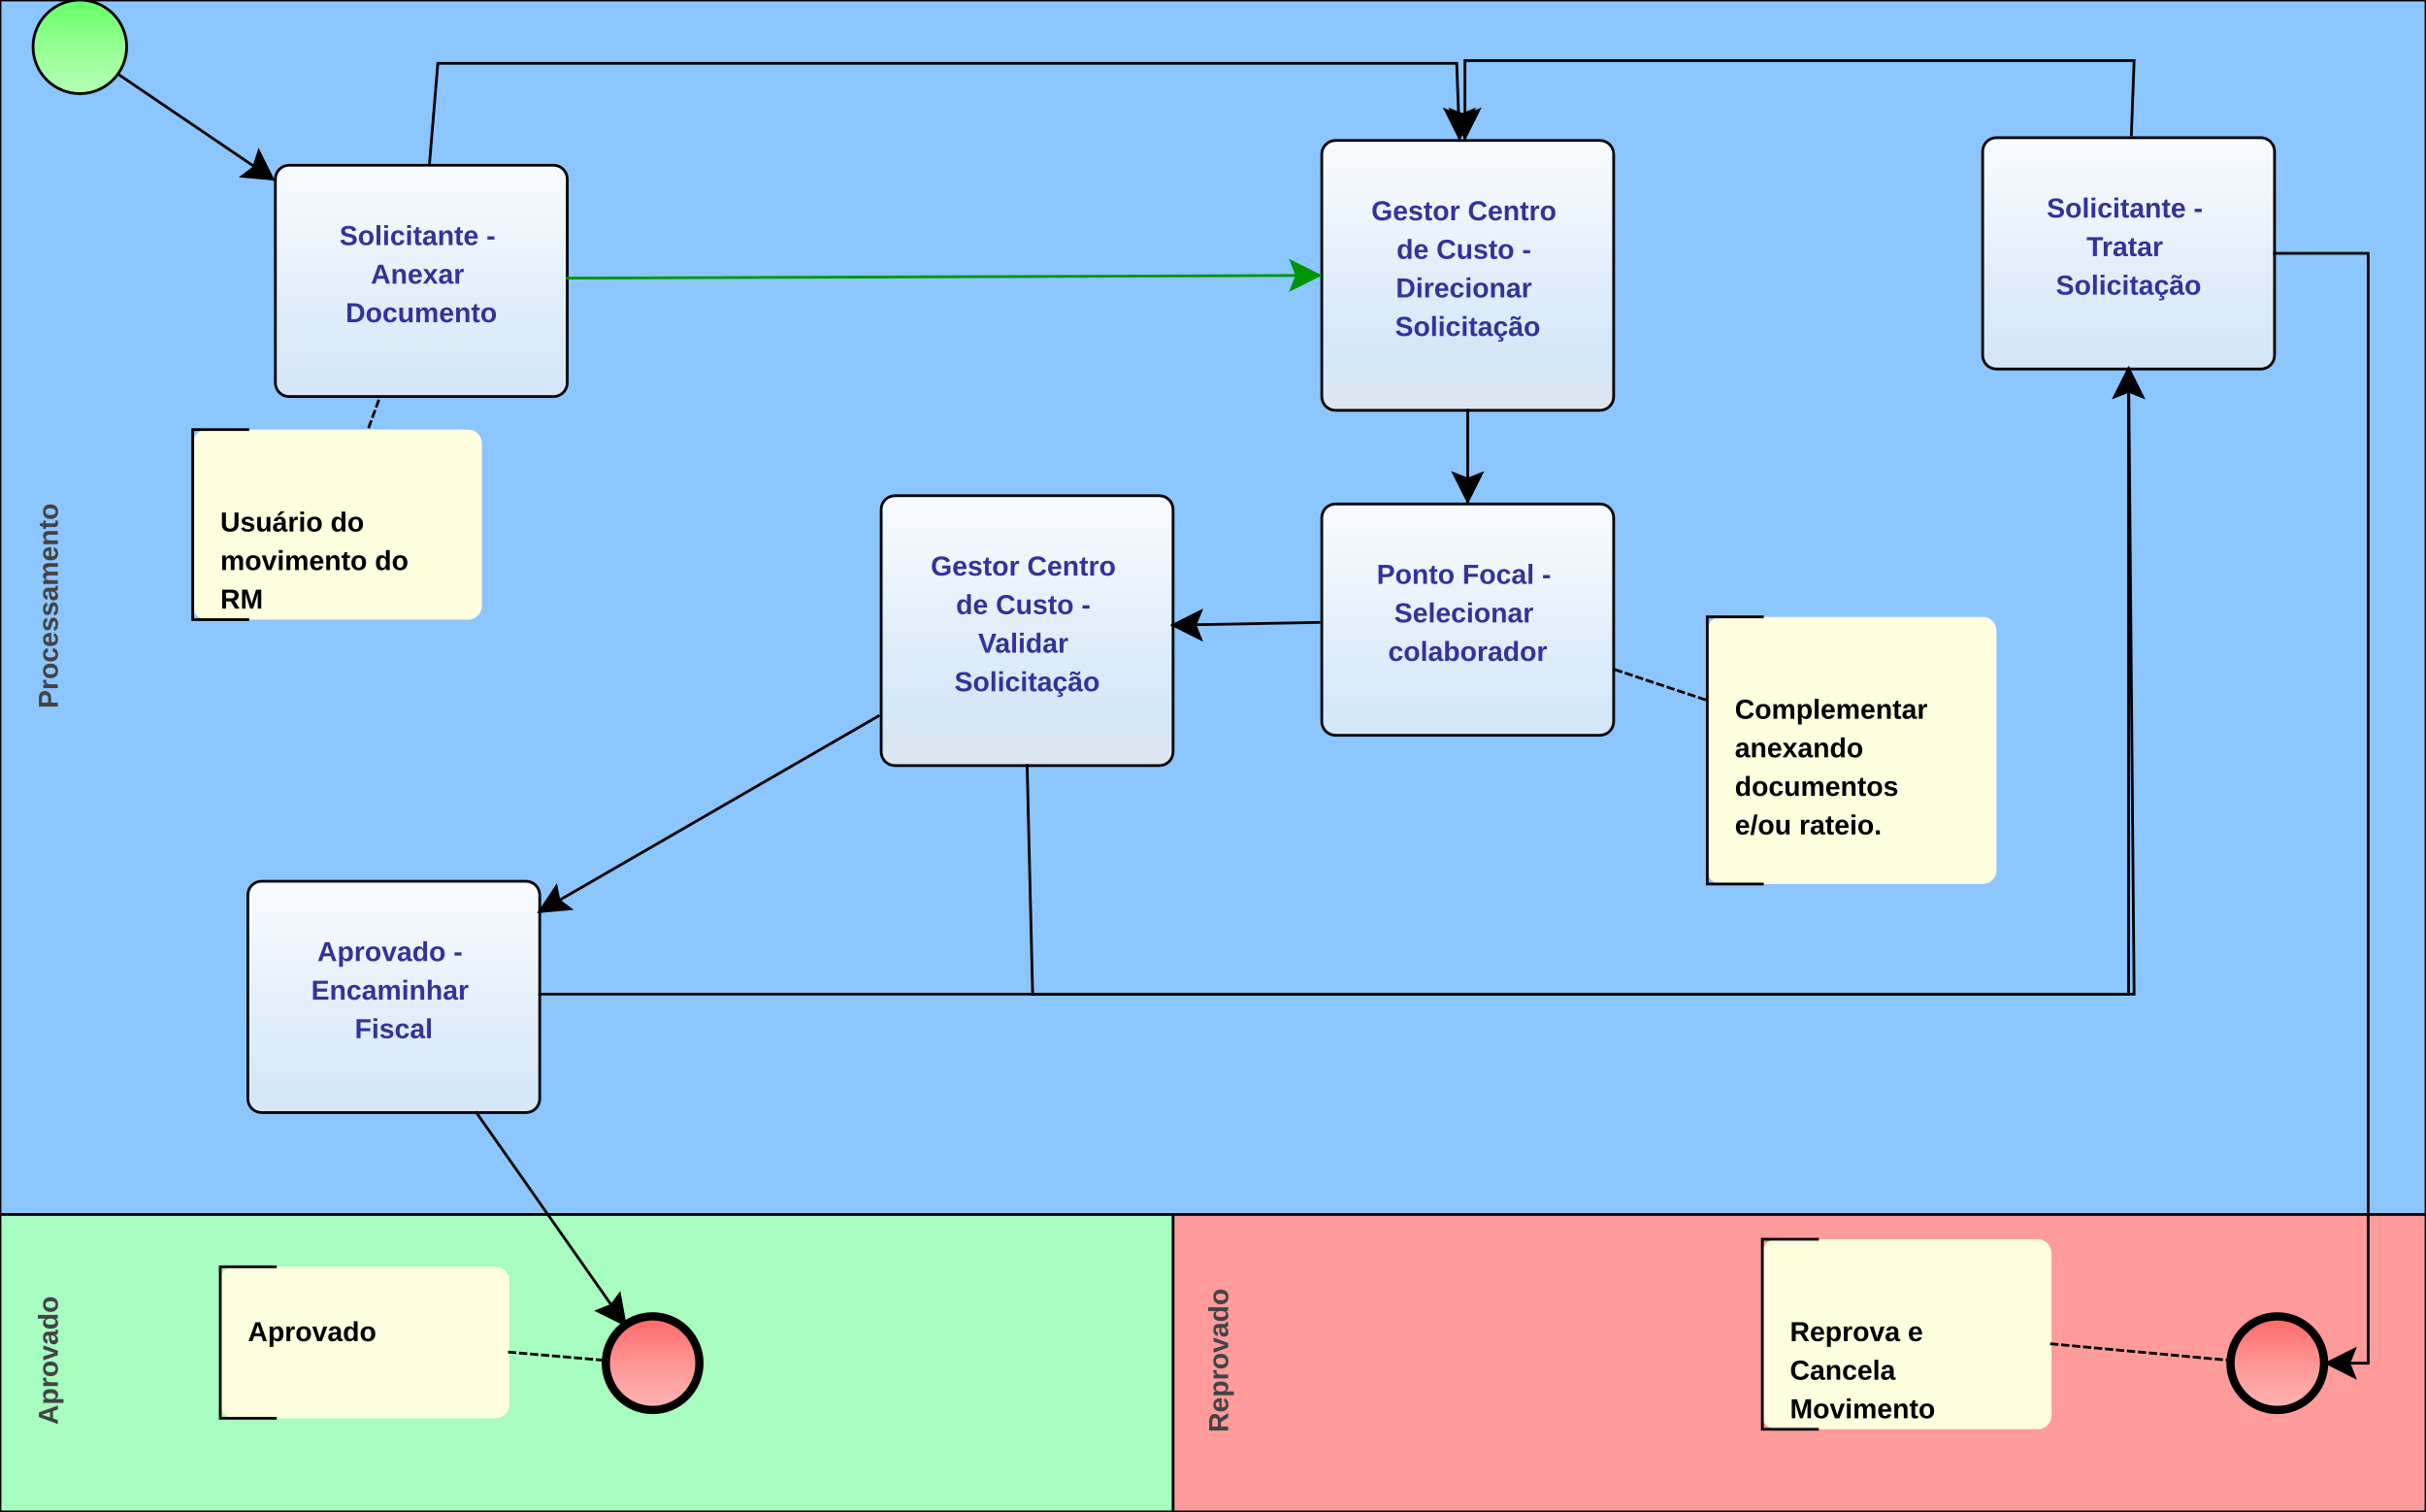
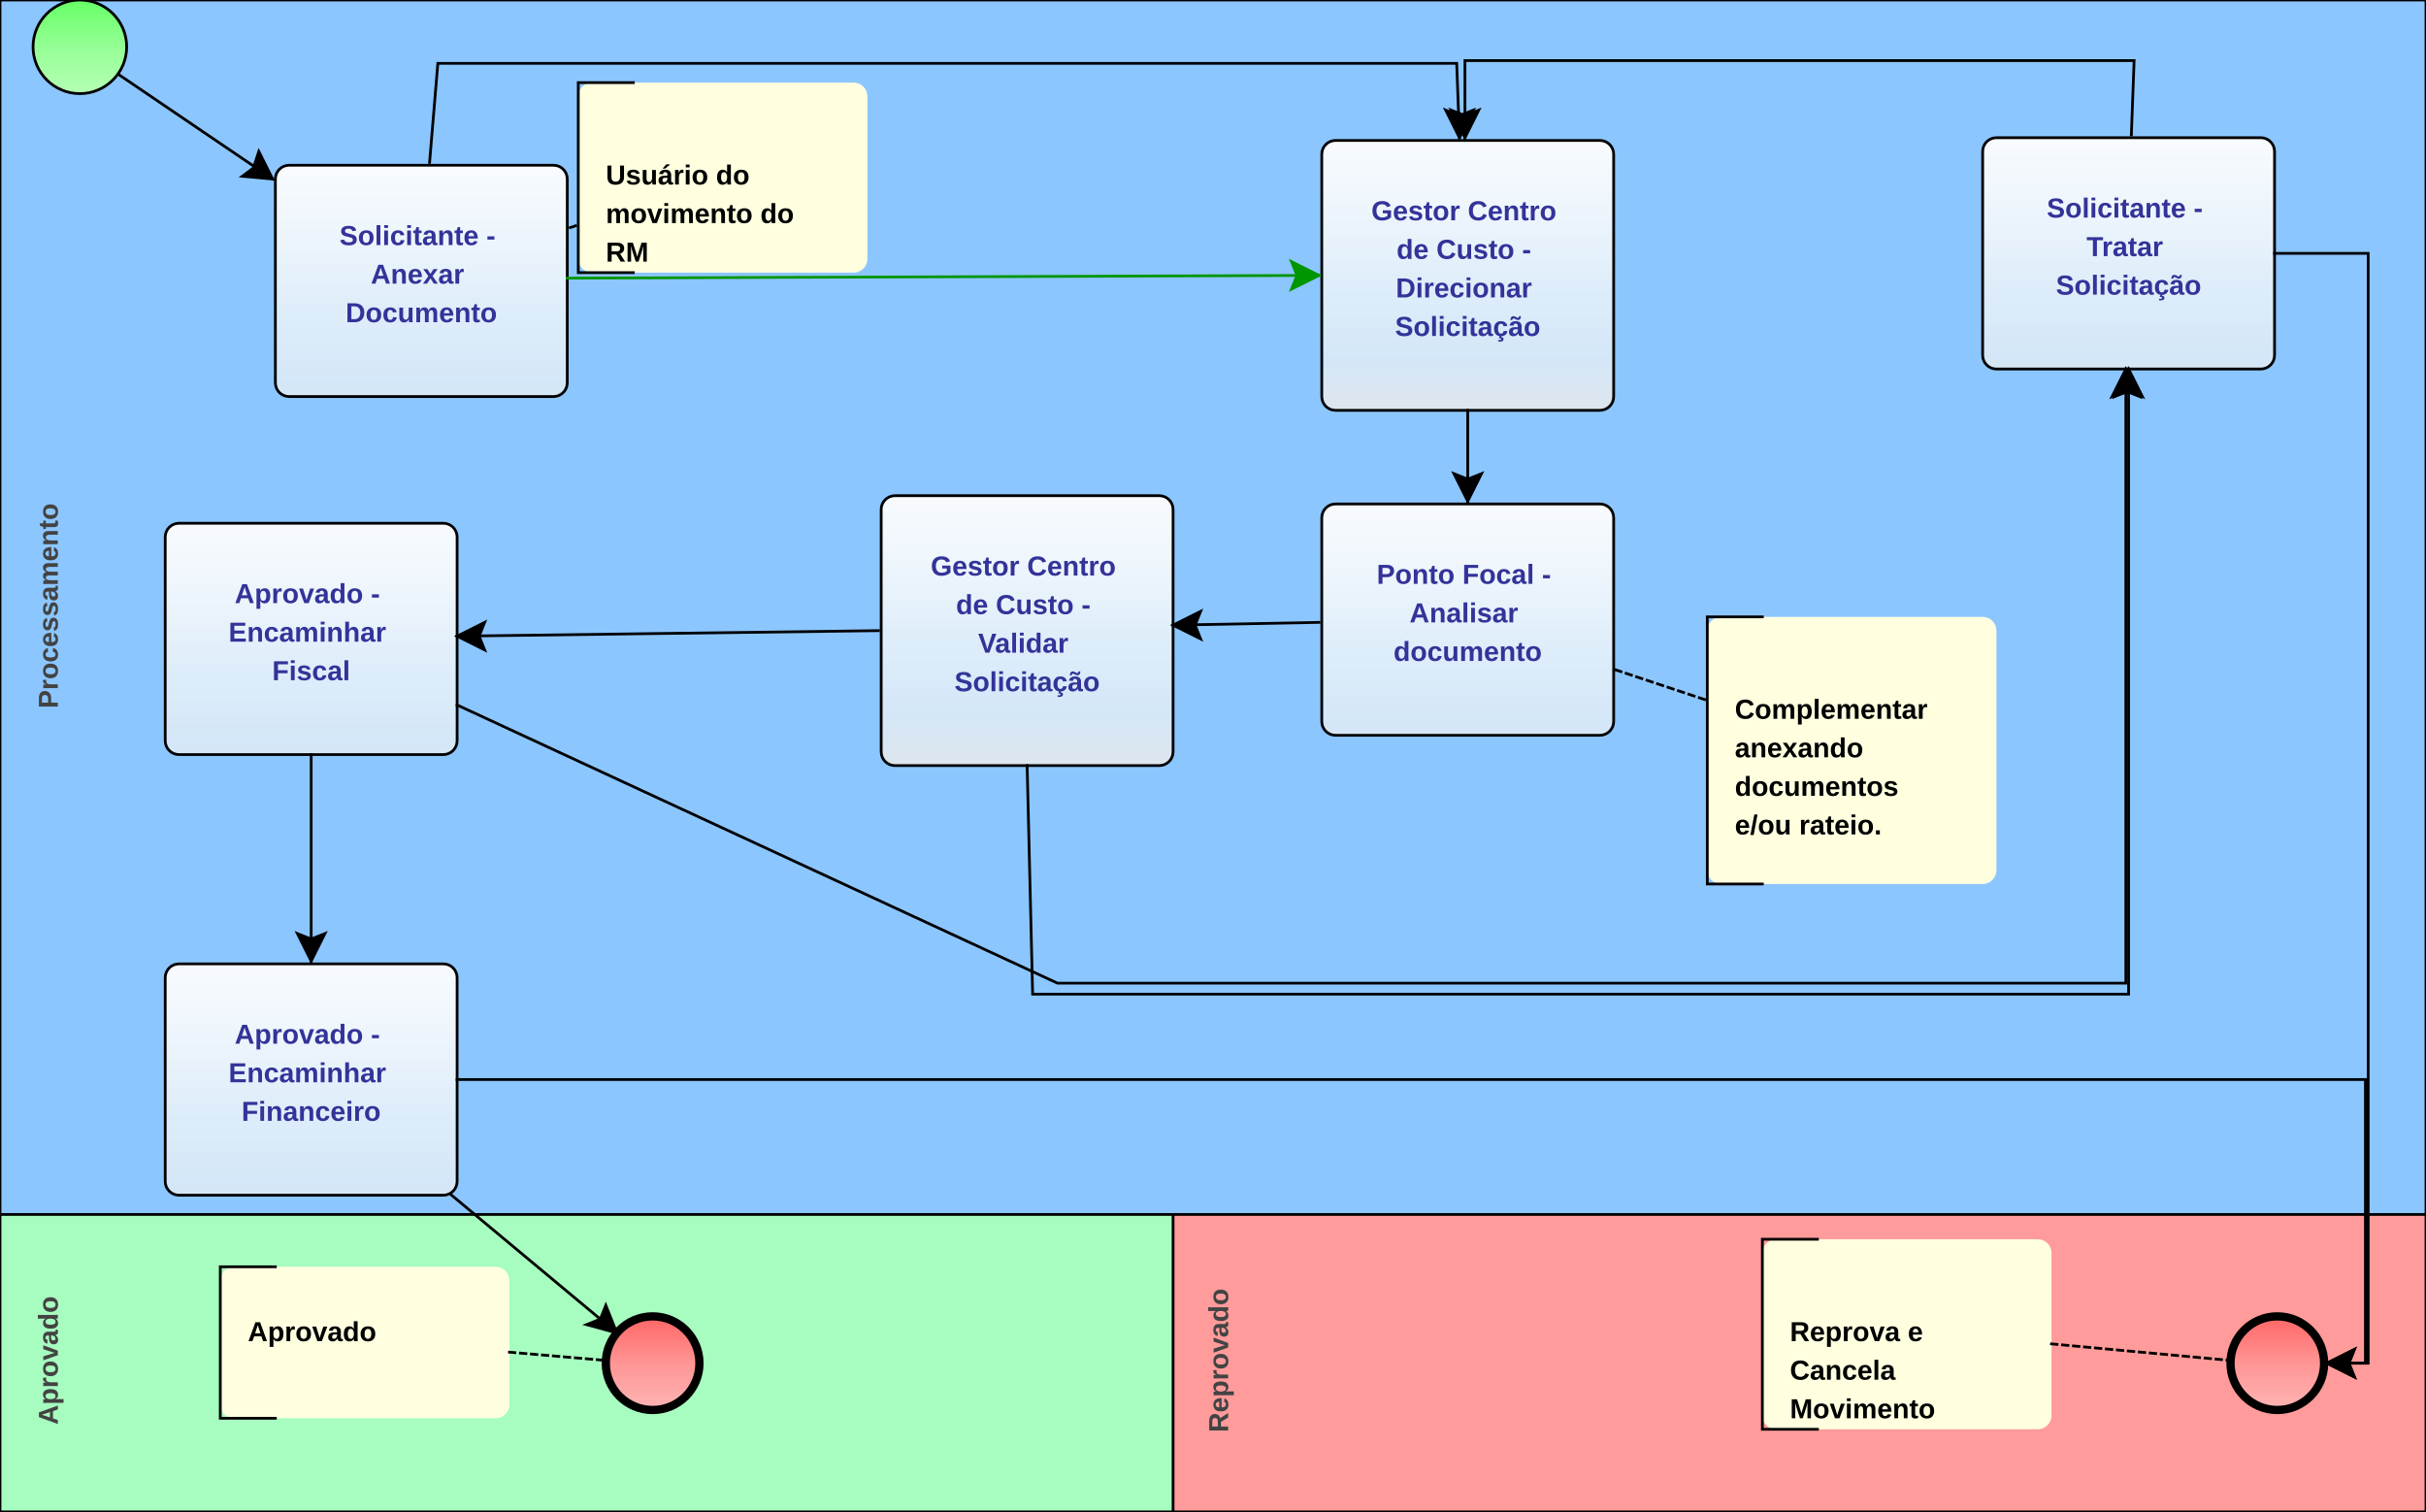
<svg xmlns="http://www.w3.org/2000/svg" xmlns:xlink="http://www.w3.org/1999/xlink" style="stroke-dasharray:none; shape-rendering:auto; font-family:'Arial'; text-rendering:auto; fill-opacity:1; color-interpolation:auto; color-rendering:auto; font-size:12; fill:black; stroke:black; image-rendering:auto; stroke-miterlimit:10; stroke-linecap:square; stroke-linejoin:miter; font-style:normal; stroke-width:1; stroke-dashoffset:0; font-weight:normal; stroke-opacity:1;" contentScriptType="text/ecmascript" preserveAspectRatio="xMidYMid meet" zoomAndPan="magnify" version="1.0" contentStyleType="text/css" xml:xlink="http://www.w3.org/1999/xlink" width="881" height="549">
  <rect x="425" y="440" width="456" height="109" ry="0" rx="0" style="stroke:#000000; fill:#FF9B9B" />
  <g componentSequence="1">
    <text x="-494" y="432" transform="rotate(270)" text-anchor="middle" style="font-weight:bold;font-size:10px;stroke:none; fill:#434343">
      <tspan dy="14" x="-494">Reprovado</tspan>
    </text>
  </g>
  <rect x="0" y="440" width="426" height="109" ry="0" rx="0" style="stroke:#000000; fill:#A7FCC0" />
  <g componentSequence="3">
    <text x="-494" y="7" transform="rotate(270)" text-anchor="middle" style="font-weight:bold;font-size:10px;stroke:none; fill:#434343">
      <tspan dy="14" x="-494">Aprovado</tspan>
    </text>
  </g>
  <rect x="0" y="0" width="881" height="441" ry="0" rx="0" style="stroke:#000000; fill:#8CC6FF" />
  <g componentSequence="2">
    <text x="-220" y="7" transform="rotate(270)" text-anchor="middle" style="font-weight:bold;font-size:10px;stroke:none; fill:#434343">
      <tspan dy="14" x="-220">Processamento</tspan>
    </text>
  </g>
  <g sequence="2">
-     <ellipse cx="29" cy="17" rx="17" ry="17" stroke-width="1" style="fill:url(#linearGradient66FF6696FF96B6FFB6_696523089);" stroke="336633" />
+     <ellipse cx="29" cy="17" rx="17" ry="17" stroke-width="1" style="fill:url(#linearGradient66FF6696FF96B6FFB6_940742237);" stroke="336633" />
  </g>
  <g sequence="8">
-     <ellipse cx="237" cy="495" rx="17" ry="17" stroke-width="3" style="fill:url(#linearGradientFF6666FF9696FFB6B6_658764305);" stroke="993333" />
+     <ellipse cx="237" cy="495" rx="17" ry="17" stroke-width="3" style="fill:url(#linearGradientFF6666FF9696FFB6B6_919961391);" stroke="993333" />
  </g>
  <g sequence="12">
-     <rect x="720" y="50" width="106" height="84" ry="5" rx="5" style="fill:url(#linearGradientF8FBFEEDF5FCDEEDFAD4E7F8E2E5E9_595358241);" stroke="191970" />
+     <rect x="720" y="50" width="106" height="84" ry="5" rx="5" style="fill:url(#linearGradientF8FBFEEDF5FCDEEDFAD4E7F8E2E5E9_854261037);" stroke="191970" />
  </g>
  <g componentSequence="12">
    <text x="773" y="65" text-anchor="middle" style="font-weight:bold;font-size:10px;stroke:none; fill:#333399">
      <tspan dy="14" x="773">Solicitante -</tspan>
      <tspan dy="14" x="773">Tratar</tspan>
      <tspan dy="14" x="773">Solicitação</tspan>
    </text>
  </g>
  <g sequence="16">
-     <ellipse cx="827" cy="495" rx="17" ry="17" stroke-width="3" style="fill:url(#linearGradientFF6666FF9696FFB6B6_1719597098);" stroke="993333" />
+     <ellipse cx="827" cy="495" rx="17" ry="17" stroke-width="3" style="fill:url(#linearGradientFF6666FF9696FFB6B6_2011723028);" stroke="993333" />
  </g>
  <g sequence="36">
-     <rect x="90" y="320" width="106" height="84" ry="5" rx="5" style="fill:url(#linearGradientF8FBFEEDF5FCDEEDFAD4E7F8E2E5E9_1874406181);" stroke="191970" />
+     <rect x="60" y="190" width="106" height="84" ry="5" rx="5" style="fill:url(#linearGradientF8FBFEEDF5FCDEEDFAD4E7F8E2E5E9_1533322698);" stroke="191970" />
  </g>
  <g componentSequence="36">
-     <text x="143" y="335" text-anchor="middle" style="font-weight:bold;font-size:10px;stroke:none; fill:#333399">
-       <tspan dy="14" x="143">Aprovado -</tspan>
-       <tspan dy="14" x="143">Encaminhar</tspan>
-       <tspan dy="14" x="143">Fiscal</tspan>
+     <text x="113" y="205" text-anchor="middle" style="font-weight:bold;font-size:10px;stroke:none; fill:#333399">
+       <tspan dy="14" x="113">Aprovado -</tspan>
+       <tspan dy="14" x="113">Encaminhar</tspan>
+       <tspan dy="14" x="113">Fiscal</tspan>
    </text>
  </g>
  <g sequence="55">
-     <rect x="480" y="51" width="106" height="98" ry="5" rx="5" style="fill:url(#linearGradientF8FBFEEDF5FCDEEDFAD4E7F8E2E5E9_1465032633);" stroke="191970" />
+     <rect x="480" y="51" width="106" height="98" ry="5" rx="5" style="fill:url(#linearGradientF8FBFEEDF5FCDEEDFAD4E7F8E2E5E9_1188398478);" stroke="191970" />
  </g>
  <g componentSequence="55">
    <text x="533" y="66" text-anchor="middle" style="font-weight:bold;font-size:10px;stroke:none; fill:#333399">
      <tspan dy="14" x="533">Gestor Centro</tspan>
      <tspan dy="14" x="533">de Custo -</tspan>
      <tspan dy="14" x="533">Direcionar</tspan>
      <tspan dy="14" x="533">Solicitação</tspan>
    </text>
  </g>
  <g sequence="105">
-     <rect x="100" y="60" width="106" height="84" ry="5" rx="5" style="fill:url(#linearGradientF8FBFEEDF5FCDEEDFAD4E7F8E2E5E9_394203656);" stroke="191970" />
+     <rect x="100" y="60" width="106" height="84" ry="5" rx="5" style="fill:url(#linearGradientF8FBFEEDF5FCDEEDFAD4E7F8E2E5E9_598936556);" stroke="191970" />
  </g>
  <g componentSequence="105">
    <text x="153" y="75" text-anchor="middle" style="font-weight:bold;font-size:10px;stroke:none; fill:#333399">
      <tspan dy="14" x="153">Solicitante -</tspan>
      <tspan dy="14" x="153">Anexar</tspan>
      <tspan dy="14" x="153">Documento</tspan>
    </text>
  </g>
  <rect x="80" y="460" width="105" height="55" ry="5" rx="5" style="stroke:none; fill:#FFFFE0" />
  <g componentSequence="26">
    <text x="90" y="473" text-anchor="left" style="font-weight:bold;font-size:10px;stroke:none; fill:#000000">
      <tspan dy="14" x="90">Aprovado</tspan>
    </text>
  </g>
  <path style="fill:none; stroke-width:1; stroke:#000000;" d="M100.0 460.0 L80.0 460.0 L80.0 515.0 L100.0 515.0" />
  <rect x="640" y="450" width="105" height="69" ry="5" rx="5" style="stroke:none; fill:#FFFFE0" />
  <g componentSequence="30">
    <text x="650" y="473" text-anchor="left" style="font-weight:bold;font-size:10px;stroke:none; fill:#000000">
      <tspan dy="14" x="650">Reprova e</tspan>
      <tspan dy="14" x="650">Cancela</tspan>
      <tspan dy="14" x="650">Movimento</tspan>
    </text>
  </g>
  <path style="fill:none; stroke-width:1; stroke:#000000;" d="M660.0 450.0 L640.0 450.0 L640.0 519.0 L660.0 519.0" />
-   <rect x="70" y="156" width="105" height="69" ry="5" rx="5" style="stroke:none; fill:#FFFFE0" />
+   <rect x="210" y="30" width="105" height="69" ry="5" rx="5" style="stroke:none; fill:#FFFFE0" />
  <g componentSequence="79">
-     <text x="80" y="179" text-anchor="left" style="font-weight:bold;font-size:10px;stroke:none; fill:#000000">
-       <tspan dy="14" x="80">Usuário do</tspan>
-       <tspan dy="14" x="80">movimento do</tspan>
-       <tspan dy="14" x="80">RM</tspan>
-     </text>
-   </g>
-   <path style="fill:none; stroke-width:1; stroke:#000000;" d="M90.0 156.0 L70.0 156.0 L70.0 225.0 L90.0 225.0" />
+     <text x="220" y="53" text-anchor="left" style="font-weight:bold;font-size:10px;stroke:none; fill:#000000">
+       <tspan dy="14" x="220">Usuário do</tspan>
+       <tspan dy="14" x="220">movimento do</tspan>
+       <tspan dy="14" x="220">RM</tspan>
+     </text>
+   </g>
+   <path style="fill:none; stroke-width:1; stroke:#000000;" d="M230.0 30.0 L210.0 30.0 L210.0 99.0 L230.0 99.0" />
  <g sequence="116">
-     <rect x="480" y="183" width="106" height="84" ry="5" rx="5" style="fill:url(#linearGradientF8FBFEEDF5FCDEEDFAD4E7F8E2E5E9_105973605);" stroke="191970" />
+     <rect x="480" y="183" width="106" height="84" ry="5" rx="5" style="fill:url(#linearGradientF8FBFEEDF5FCDEEDFAD4E7F8E2E5E9_398953051);" stroke="191970" />
  </g>
  <g componentSequence="116">
    <text x="533" y="198" text-anchor="middle" style="font-weight:bold;font-size:10px;stroke:none; fill:#333399">
      <tspan dy="14" x="533">Ponto Focal -</tspan>
-       <tspan dy="14" x="533">Selecionar</tspan>
-       <tspan dy="14" x="533">colaborador</tspan>
+       <tspan dy="14" x="533">Analisar</tspan>
+       <tspan dy="14" x="533">documento</tspan>
    </text>
  </g>
  <g sequence="118">
-     <rect x="320" y="180" width="106" height="98" ry="5" rx="5" style="fill:url(#linearGradientF8FBFEEDF5FCDEEDFAD4E7F8E2E5E9_546829449);" stroke="191970" />
+     <rect x="320" y="180" width="106" height="98" ry="5" rx="5" style="fill:url(#linearGradientF8FBFEEDF5FCDEEDFAD4E7F8E2E5E9_1777543068);" stroke="191970" />
  </g>
  <g componentSequence="118">
    <text x="373" y="195" text-anchor="middle" style="font-weight:bold;font-size:10px;stroke:none; fill:#333399">
      <tspan dy="14" x="373">Gestor Centro</tspan>
      <tspan dy="14" x="373">de Custo -</tspan>
      <tspan dy="14" x="373">Validar</tspan>
      <tspan dy="14" x="373">Solicitação</tspan>
    </text>
  </g>
  <rect x="620" y="224" width="105" height="97" ry="5" rx="5" style="stroke:none; fill:#FFFFE0" />
  <g componentSequence="122">
    <text x="630" y="247" text-anchor="left" style="font-weight:bold;font-size:10px;stroke:none; fill:#000000">
      <tspan dy="14" x="630">Complementar</tspan>
      <tspan dy="14" x="630">anexando</tspan>
      <tspan dy="14" x="630">documentos</tspan>
      <tspan dy="14" x="630">e/ou rateio.</tspan>
    </text>
  </g>
  <path style="fill:none; stroke-width:1; stroke:#000000;" d="M640.0 224.0 L620.0 224.0 L620.0 321.0 L640.0 321.0" />
+   <g sequence="124">
+     <rect x="60" y="350" width="106" height="84" ry="5" rx="5" style="fill:url(#linearGradientF8FBFEEDF5FCDEEDFAD4E7F8E2E5E9_56637145);" stroke="191970" />
+   </g>
+   <g componentSequence="124">
+     <text x="113" y="365" text-anchor="middle" style="font-weight:bold;font-size:10px;stroke:none; fill:#333399">
+       <tspan dy="14" x="113">Aprovado -</tspan>
+       <tspan dy="14" x="113">Encaminhar</tspan>
+       <tspan dy="14" x="113">Financeiro</tspan>
+     </text>
+   </g>
  <g componentSequence="50">
    <text x="663" y="22" style="font-size:10px;font-weight:none;stroke:none; fill:#333399" text-anchor="left" />
  </g>
  <g componentSequence="57">
    <text x="83" y="47" style="font-size:10px;font-weight:none;stroke:none; fill:#333399" text-anchor="left" />
  </g>
  <g componentSequence="58">
    <text x="353" y="101" style="font-size:10px;font-weight:none;stroke:none; fill:#333399" text-anchor="left" />
  </g>
  <g componentSequence="59">
    <text x="349" y="23" style="font-size:10px;font-weight:none;stroke:none; fill:#333399" text-anchor="left" />
  </g>
  <g componentSequence="113">
    <text x="870" y="284" style="font-size:10px;font-weight:none;stroke:none; fill:#333399" text-anchor="left" />
  </g>
-   <g componentSequence="114">
-     <text x="209" y="441" style="font-size:10px;font-weight:none;stroke:none; fill:#333399" text-anchor="left" />
-   </g>
-   <g componentSequence="115">
-     <text x="609" y="361" style="font-size:10px;font-weight:none;stroke:none; fill:#333399" text-anchor="left" />
-   </g>
  <g componentSequence="27">
    <text x="212" y="493" style="font-size:10px;font-weight:none;stroke:none; fill:#333399" text-anchor="left" />
  </g>
  <g componentSequence="31">
    <text x="787" y="491" style="font-size:10px;font-weight:none;stroke:none; fill:#333399" text-anchor="left" />
  </g>
  <g componentSequence="80">
-     <text x="146" y="150" style="font-size:10px;font-weight:none;stroke:none; fill:#333399" text-anchor="left" />
+     <text x="218" y="83" style="font-size:10px;font-weight:none;stroke:none; fill:#333399" text-anchor="left" />
  </g>
  <g componentSequence="117">
    <text x="543" y="166" style="font-size:10px;font-weight:none;stroke:none; fill:#333399" text-anchor="left" />
  </g>
  <g componentSequence="119">
    <text x="463" y="227" style="font-size:10px;font-weight:none;stroke:none; fill:#333399" text-anchor="left" />
  </g>
  <g componentSequence="120">
-     <text x="268" y="296" style="font-size:10px;font-weight:none;stroke:none; fill:#333399" text-anchor="left" />
+     <text x="253" y="230" style="font-size:10px;font-weight:none;stroke:none; fill:#333399" text-anchor="left" />
  </g>
  <g componentSequence="121">
    <text x="656" y="361" style="font-size:10px;font-weight:none;stroke:none; fill:#333399" text-anchor="left" />
  </g>
  <g componentSequence="123">
    <text x="613" y="249" style="font-size:10px;font-weight:none;stroke:none; fill:#333399" text-anchor="left" />
  </g>
+   <g componentSequence="125">
+     <text x="123" y="312" style="font-size:10px;font-weight:none;stroke:none; fill:#333399" text-anchor="left" />
+   </g>
+   <g componentSequence="126">
+     <text x="579" y="357" style="font-size:10px;font-weight:none;stroke:none; fill:#333399" text-anchor="left" />
+   </g>
+   <g componentSequence="127">
+     <text x="202" y="457" style="font-size:10px;font-weight:none;stroke:none; fill:#333399" text-anchor="left" />
+   </g>
+   <g componentSequence="128">
+     <text x="581" y="392" style="font-size:10px;font-weight:none;stroke:none; fill:#333399" text-anchor="left" />
+   </g>
  <path style="fill:none; stroke:#000000;stroke-width:1" d="M43.0 27.0 L99.0 65.0" />
  <polygon style="fill:#000000; stroke:#000000;" points=" 94 55 99 65 88 64 92 61" />
-   <path style="fill:none; stroke:#000000;stroke-width:1" d="M173.0 404.0 L227.0 481.0" />
-   <polygon style="fill:#000000; stroke:#000000;" points=" 225 470 227 481 217 476 222 474" />
  <path style="fill:none; stroke:#000000;stroke-dasharray:2" d="M185.0 491.0 L220.0 494.0" />
+   <path style="fill:none; stroke:#000000;stroke-width:1" d="M164.0 434.0 L224.0 484.0" />
+   <polygon style="fill:#000000; stroke:#000000;" points=" 220 474 224 484 213 481 218 479" />
  <path style="fill:none; stroke:#000000;stroke-width:1" d="M774.0 49.0 L775.0 22.0 L532.0 22.0 L532.0 50.0" />
  <polygon style="fill:#000000; stroke:#000000;" points=" 537 40 532 50 527 40 532 42" />
  <path style="fill:none; stroke:#000000;stroke-width:1" d="M826.0 92.0 L860.0 92.0 L860.0 495.0 L845.0 495.0" />
  <polygon style="fill:#000000; stroke:#000000;" points=" 855 500 845 495 855 490 853 495" />
-   <path style="fill:none; stroke:#000000;stroke-width:1" d="M196.0 361.0 L315.0 361.0 L775.0 361.0 L773.0 134.0" />
-   <polygon style="fill:#000000; stroke:#000000;" points=" 768 144 773 134 778 144 773 142" />
  <path style="fill:none; stroke:#000000;stroke-width:1" d="M373.0 278.0 L375.0 361.0 L773.0 361.0 L773.0 134.0" />
  <polygon style="fill:#000000; stroke:#000000;" points=" 768 144 773 134 778 144 773 142" />
+   <path style="fill:none; stroke:#000000;stroke-width:1" d="M166.0 256.0 L384.0 357.0 L772.0 357.0 L772.0 134.0" />
+   <polygon style="fill:#000000; stroke:#000000;" points=" 767 144 772 134 777 144 772 142" />
  <path style="fill:none; stroke:#000000;stroke-dasharray:2" d="M745.0 488.0 L810.0 494.0" />
-   <path style="fill:none; stroke:#000000;stroke-width:1" d="M319.0 260.0 L196.0 331.0" />
-   <polygon style="fill:#000000; stroke:#000000;" points=" 207 330 196 331 202 322 203 327" />
+   <path style="fill:none; stroke:#000000;stroke-width:1" d="M166.0 392.0 L859.0 392.0 L859.0 495.0 L845.0 495.0" />
+   <polygon style="fill:#000000; stroke:#000000;" points=" 855 500 845 495 855 490 853 495" />
+   <path style="fill:none; stroke:#000000;stroke-width:1" d="M113.0 274.0 L113.0 349.0" />
+   <polygon style="fill:#000000; stroke:#000000;" points=" 118 339 113 349 108 339 113 341" />
+   <path style="fill:none; stroke:#000000;stroke-width:1" d="M319.0 229.0 L166.0 231.0" />
+   <polygon style="fill:#000000; stroke:#000000;" points=" 176 236 166 231 176 226 174 231" />
  <path style="fill:none; stroke:#000000;stroke-width:1" d="M533.0 149.0 L533.0 182.0" />
  <polygon style="fill:#000000; stroke:#000000;" points=" 538 172 533 182 528 172 533 174" />
  <path style="fill:none; stroke:#009600;stroke-width:1" d="M206.0 101.0 L479.0 100.0" />
  <polygon style="fill:#009600; stroke:#009600;" points=" 469 95 479 100 469 105 471 100" />
  <path style="fill:none; stroke:#000000;stroke-width:1" d="M156.0 59.0 L159.0 23.0 L244.0 23.0 L529.0 23.0 L530.0 50.0" />
  <polygon style="fill:#000000; stroke:#000000;" points=" 535 40 530 50 525 40 530 42" />
-   <path style="fill:none; stroke:#000000;stroke-dasharray:2" d="M134.0 155.0 L138.0 144.0" />
+   <path style="fill:none; stroke:#000000;stroke-dasharray:2" d="M209.0 82.0 L206.0 83.0" />
  <path style="fill:none; stroke:#000000;stroke-width:1" d="M479.0 226.0 L426.0 227.0" />
  <polygon style="fill:#000000; stroke:#000000;" points=" 436 232 426 227 436 222 434 227" />
  <path style="fill:none; stroke:#000000;stroke-dasharray:2" d="M619.0 254.0 L586.0 243.0" />
  <defs>
-     <linearGradient xlink:href="#linearGradient66FF6696FF96B6FFB6" id="linearGradient66FF6696FF96B6FFB6_696523089" x1="0" y1="0.0" x2="0" y2="35.0" gradientUnits="userSpaceOnUse" xlink:type="simple" xlink:actuate="onLoad" xlink:show="other" />
+     <linearGradient xlink:href="#linearGradient66FF6696FF96B6FFB6" id="linearGradient66FF6696FF96B6FFB6_940742237" x1="0" y1="0.0" x2="0" y2="35.0" gradientUnits="userSpaceOnUse" xlink:type="simple" xlink:actuate="onLoad" xlink:show="other" />
    <linearGradient id="linearGradient66FF6696FF96B6FFB6">
      <stop style="stop-color:#66FF66;stop-opacity:1;" offset="0.0" id="stop66FF66" />
      <stop style="stop-color:#96FF96;stop-opacity:1;" offset="0.5" id="stop96FF96" />
      <stop style="stop-color:#B6FFB6;stop-opacity:1;" offset="1.0" id="stopB6FFB6" />
    </linearGradient>
-     <linearGradient xlink:href="#linearGradientFF6666FF9696FFB6B6" id="linearGradientFF6666FF9696FFB6B6_658764305" x1="0" y1="478.0" x2="0" y2="513.0" gradientUnits="userSpaceOnUse" xlink:type="simple" xlink:actuate="onLoad" xlink:show="other" />
+     <linearGradient xlink:href="#linearGradientFF6666FF9696FFB6B6" id="linearGradientFF6666FF9696FFB6B6_919961391" x1="0" y1="478.0" x2="0" y2="513.0" gradientUnits="userSpaceOnUse" xlink:type="simple" xlink:actuate="onLoad" xlink:show="other" />
    <linearGradient id="linearGradientFF6666FF9696FFB6B6">
      <stop style="stop-color:#FF6666;stop-opacity:1;" offset="0.0" id="stopFF6666" />
      <stop style="stop-color:#FF9696;stop-opacity:1;" offset="0.5" id="stopFF9696" />
      <stop style="stop-color:#FFB6B6;stop-opacity:1;" offset="1.0" id="stopFFB6B6" />
    </linearGradient>
-     <linearGradient xlink:href="#linearGradientF8FBFEEDF5FCDEEDFAD4E7F8E2E5E9" id="linearGradientF8FBFEEDF5FCDEEDFAD4E7F8E2E5E9_595358241" x1="0" y1="50.0" x2="0" y2="156.0" gradientUnits="userSpaceOnUse" xlink:type="simple" xlink:actuate="onLoad" xlink:show="other" />
+     <linearGradient xlink:href="#linearGradientF8FBFEEDF5FCDEEDFAD4E7F8E2E5E9" id="linearGradientF8FBFEEDF5FCDEEDFAD4E7F8E2E5E9_854261037" x1="0" y1="50.0" x2="0" y2="156.0" gradientUnits="userSpaceOnUse" xlink:type="simple" xlink:actuate="onLoad" xlink:show="other" />
    <linearGradient id="linearGradientF8FBFEEDF5FCDEEDFAD4E7F8E2E5E9">
      <stop style="stop-color:#F8FBFE;stop-opacity:1;" offset="0.0" id="stopF8FBFE" />
      <stop style="stop-color:#EDF5FC;stop-opacity:1;" offset="0.25" id="stopEDF5FC" />
      <stop style="stop-color:#DEEDFA;stop-opacity:1;" offset="0.5" id="stopDEEDFA" />
      <stop style="stop-color:#D4E7F8;stop-opacity:1;" offset="0.75" id="stopD4E7F8" />
      <stop style="stop-color:#E2E5E9;stop-opacity:1;" offset="1.0" id="stopE2E5E9" />
    </linearGradient>
-     <linearGradient xlink:href="#linearGradientFF6666FF9696FFB6B6" id="linearGradientFF6666FF9696FFB6B6_1719597098" x1="0" y1="478.0" x2="0" y2="513.0" gradientUnits="userSpaceOnUse" xlink:type="simple" xlink:actuate="onLoad" xlink:show="other" />
-     <linearGradient xlink:href="#linearGradientF8FBFEEDF5FCDEEDFAD4E7F8E2E5E9" id="linearGradientF8FBFEEDF5FCDEEDFAD4E7F8E2E5E9_1874406181" x1="0" y1="320.0" x2="0" y2="426.0" gradientUnits="userSpaceOnUse" xlink:type="simple" xlink:actuate="onLoad" xlink:show="other" />
-     <linearGradient xlink:href="#linearGradientF8FBFEEDF5FCDEEDFAD4E7F8E2E5E9" id="linearGradientF8FBFEEDF5FCDEEDFAD4E7F8E2E5E9_1465032633" x1="0" y1="51.0" x2="0" y2="157.0" gradientUnits="userSpaceOnUse" xlink:type="simple" xlink:actuate="onLoad" xlink:show="other" />
-     <linearGradient xlink:href="#linearGradientF8FBFEEDF5FCDEEDFAD4E7F8E2E5E9" id="linearGradientF8FBFEEDF5FCDEEDFAD4E7F8E2E5E9_394203656" x1="0" y1="60.0" x2="0" y2="166.0" gradientUnits="userSpaceOnUse" xlink:type="simple" xlink:actuate="onLoad" xlink:show="other" />
-     <linearGradient xlink:href="#linearGradientF8FBFEEDF5FCDEEDFAD4E7F8E2E5E9" id="linearGradientF8FBFEEDF5FCDEEDFAD4E7F8E2E5E9_105973605" x1="0" y1="183.0" x2="0" y2="289.0" gradientUnits="userSpaceOnUse" xlink:type="simple" xlink:actuate="onLoad" xlink:show="other" />
-     <linearGradient xlink:href="#linearGradientF8FBFEEDF5FCDEEDFAD4E7F8E2E5E9" id="linearGradientF8FBFEEDF5FCDEEDFAD4E7F8E2E5E9_546829449" x1="0" y1="180.0" x2="0" y2="286.0" gradientUnits="userSpaceOnUse" xlink:type="simple" xlink:actuate="onLoad" xlink:show="other" />
+     <linearGradient xlink:href="#linearGradientFF6666FF9696FFB6B6" id="linearGradientFF6666FF9696FFB6B6_2011723028" x1="0" y1="478.0" x2="0" y2="513.0" gradientUnits="userSpaceOnUse" xlink:type="simple" xlink:actuate="onLoad" xlink:show="other" />
+     <linearGradient xlink:href="#linearGradientF8FBFEEDF5FCDEEDFAD4E7F8E2E5E9" id="linearGradientF8FBFEEDF5FCDEEDFAD4E7F8E2E5E9_1533322698" x1="0" y1="190.0" x2="0" y2="296.0" gradientUnits="userSpaceOnUse" xlink:type="simple" xlink:actuate="onLoad" xlink:show="other" />
+     <linearGradient xlink:href="#linearGradientF8FBFEEDF5FCDEEDFAD4E7F8E2E5E9" id="linearGradientF8FBFEEDF5FCDEEDFAD4E7F8E2E5E9_1188398478" x1="0" y1="51.0" x2="0" y2="157.0" gradientUnits="userSpaceOnUse" xlink:type="simple" xlink:actuate="onLoad" xlink:show="other" />
+     <linearGradient xlink:href="#linearGradientF8FBFEEDF5FCDEEDFAD4E7F8E2E5E9" id="linearGradientF8FBFEEDF5FCDEEDFAD4E7F8E2E5E9_598936556" x1="0" y1="60.0" x2="0" y2="166.0" gradientUnits="userSpaceOnUse" xlink:type="simple" xlink:actuate="onLoad" xlink:show="other" />
+     <linearGradient xlink:href="#linearGradientF8FBFEEDF5FCDEEDFAD4E7F8E2E5E9" id="linearGradientF8FBFEEDF5FCDEEDFAD4E7F8E2E5E9_398953051" x1="0" y1="183.0" x2="0" y2="289.0" gradientUnits="userSpaceOnUse" xlink:type="simple" xlink:actuate="onLoad" xlink:show="other" />
+     <linearGradient xlink:href="#linearGradientF8FBFEEDF5FCDEEDFAD4E7F8E2E5E9" id="linearGradientF8FBFEEDF5FCDEEDFAD4E7F8E2E5E9_1777543068" x1="0" y1="180.0" x2="0" y2="286.0" gradientUnits="userSpaceOnUse" xlink:type="simple" xlink:actuate="onLoad" xlink:show="other" />
+     <linearGradient xlink:href="#linearGradientF8FBFEEDF5FCDEEDFAD4E7F8E2E5E9" id="linearGradientF8FBFEEDF5FCDEEDFAD4E7F8E2E5E9_56637145" x1="0" y1="350.0" x2="0" y2="456.0" gradientUnits="userSpaceOnUse" xlink:type="simple" xlink:actuate="onLoad" xlink:show="other" />
  </defs>
</svg>
